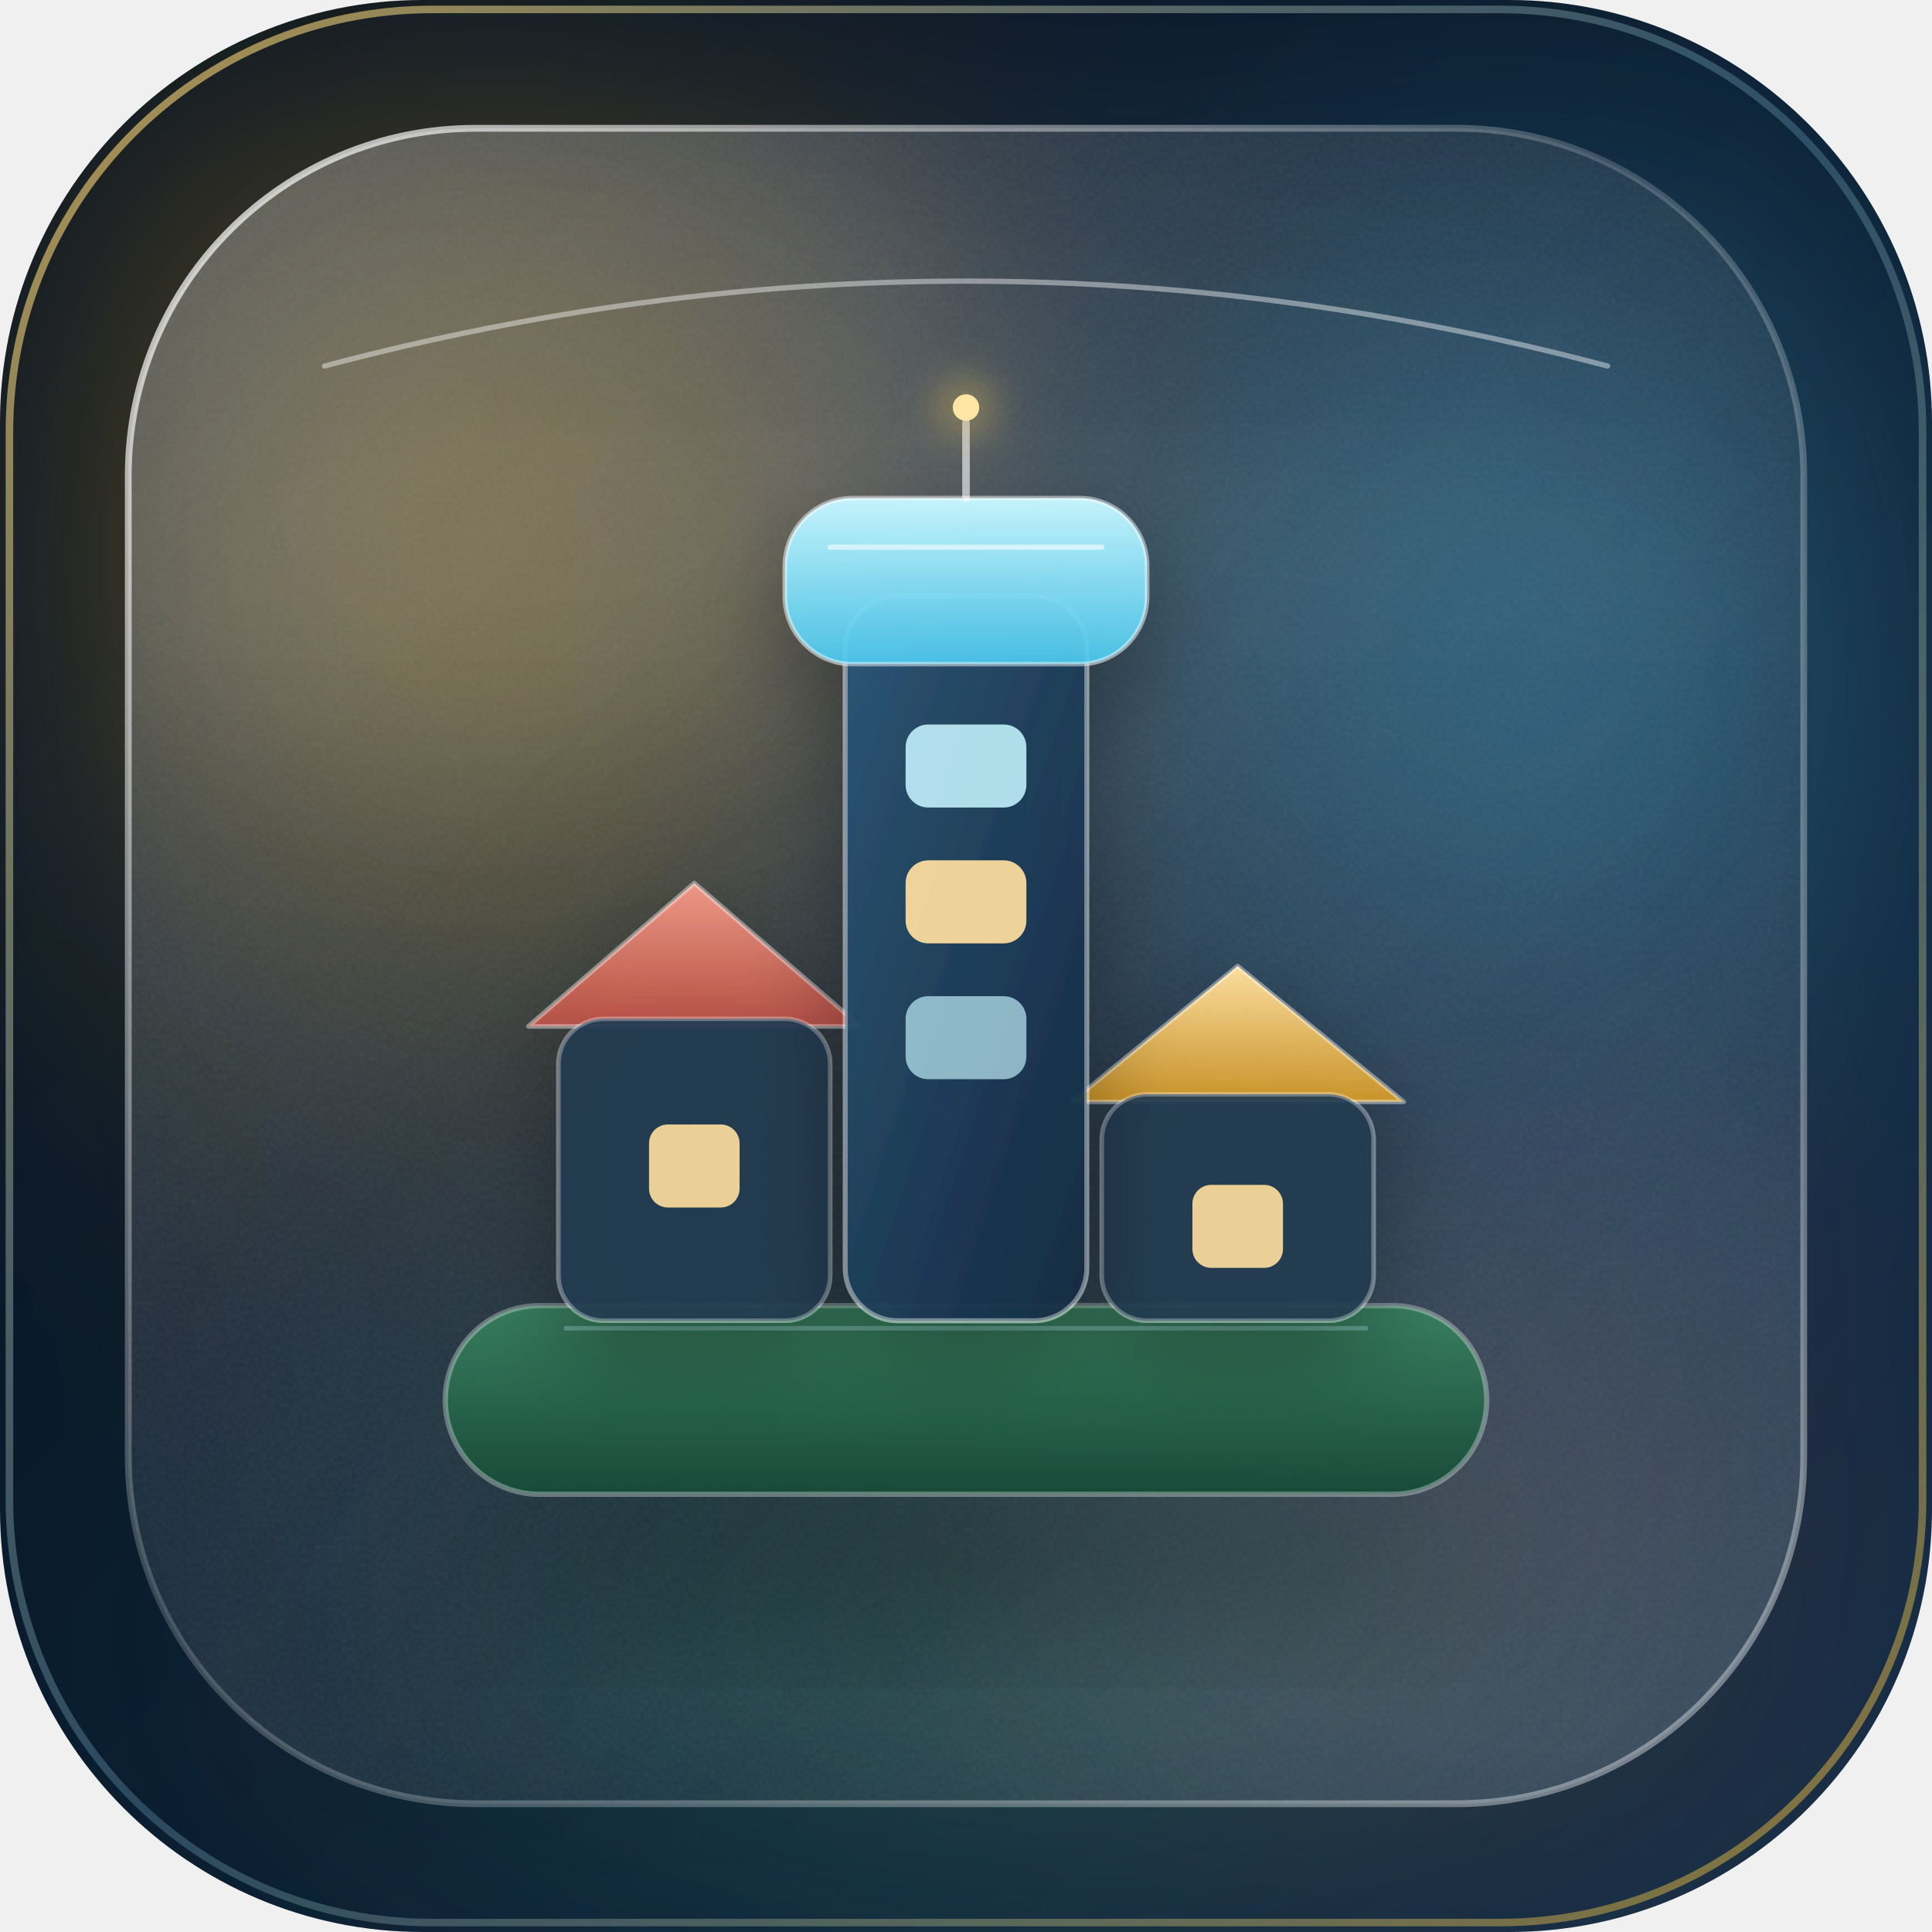
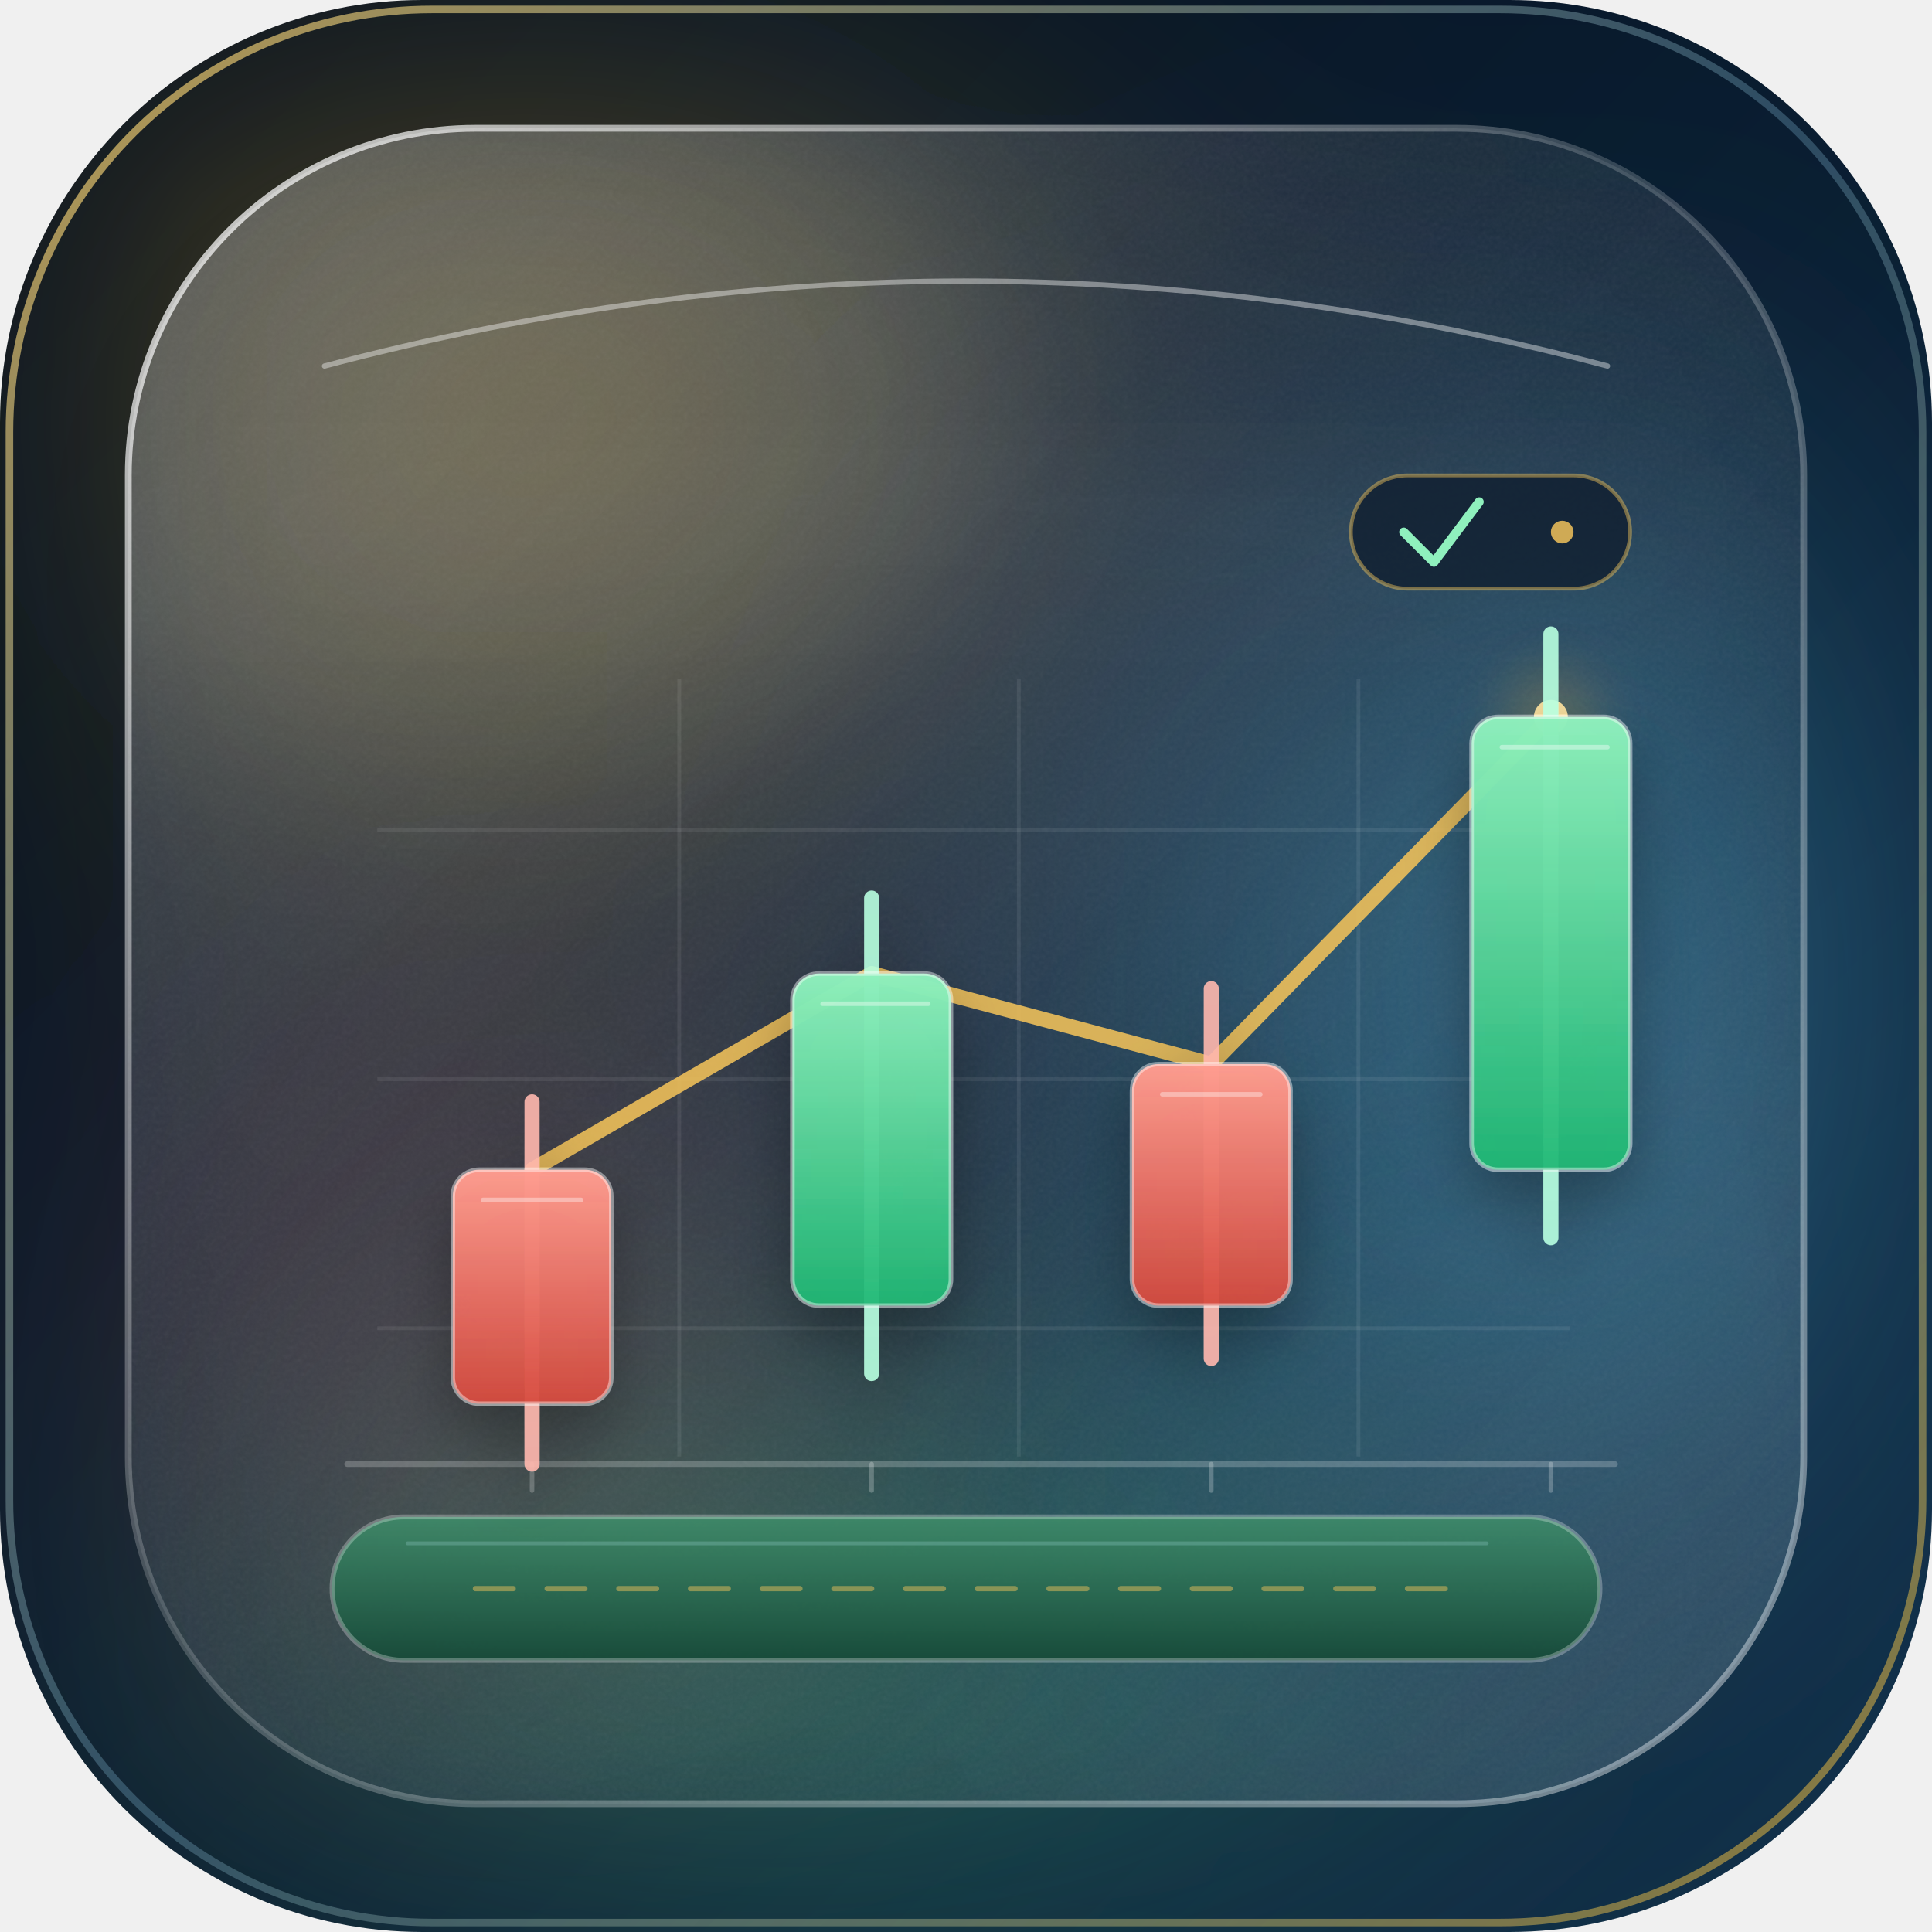
- <svg xmlns="http://www.w3.org/2000/svg" width="512" height="512" viewBox="0 0 512 512" role="img" aria-label="Agent Street frosted glass icon">
+ <svg xmlns="http://www.w3.org/2000/svg" width="512" height="512" viewBox="0 0 512 512" role="img" aria-label="Agent Street frosted glass candlestick icon">
  <defs>
    <linearGradient id="bg" x1="0" y1="0" x2="1" y2="1">
-       <stop offset="0" stop-color="#07111f" />
-       <stop offset="0.55" stop-color="#0b1d31" />
-       <stop offset="1" stop-color="#132d48" />
+       <stop offset="0" stop-color="#06101c" />
+       <stop offset="0.55" stop-color="#0a1d31" />
+       <stop offset="1" stop-color="#12304a" />
    </linearGradient>
+     <radialGradient id="greenGlow" cx="0.5" cy="0.5" r="0.5">
+       <stop offset="0" stop-color="#45d08a" stop-opacity="0.48" />
+       <stop offset="1" stop-color="#45d08a" stop-opacity="0" />
+     </radialGradient>
    <radialGradient id="amberGlow" cx="0.5" cy="0.5" r="0.5">
-       <stop offset="0" stop-color="#f0b429" stop-opacity="0.55" />
+       <stop offset="0" stop-color="#f0b429" stop-opacity="0.46" />
      <stop offset="1" stop-color="#f0b429" stop-opacity="0" />
    </radialGradient>
    <radialGradient id="cyanGlow" cx="0.5" cy="0.5" r="0.5">
-       <stop offset="0" stop-color="#5ad1ff" stop-opacity="0.50" />
+       <stop offset="0" stop-color="#5ad1ff" stop-opacity="0.48" />
      <stop offset="1" stop-color="#5ad1ff" stop-opacity="0" />
    </radialGradient>
-     <radialGradient id="greenGlow" cx="0.5" cy="0.5" r="0.5">
-       <stop offset="0" stop-color="#45a675" stop-opacity="0.40" />
-       <stop offset="1" stop-color="#45a675" stop-opacity="0" />
+     <radialGradient id="redGlow" cx="0.5" cy="0.5" r="0.5">
+       <stop offset="0" stop-color="#ff6b5e" stop-opacity="0.30" />
+       <stop offset="1" stop-color="#ff6b5e" stop-opacity="0" />
    </radialGradient>
    <linearGradient id="glass" x1="0" y1="0" x2="1" y2="1">
      <stop offset="0" stop-color="#ffffff" stop-opacity="0.20" />
      <stop offset="0.38" stop-color="#ffffff" stop-opacity="0.07" />
      <stop offset="0.68" stop-color="#ffffff" stop-opacity="0.035" />
      <stop offset="1" stop-color="#ffffff" stop-opacity="0.11" />
    </linearGradient>
    <linearGradient id="rim" x1="0" y1="0" x2="1" y2="1">
-       <stop offset="0" stop-color="#ffffff" stop-opacity="0.78" />
+       <stop offset="0" stop-color="#ffffff" stop-opacity="0.80" />
      <stop offset="0.45" stop-color="#ffffff" stop-opacity="0.18" />
-       <stop offset="1" stop-color="#ffffff" stop-opacity="0.42" />
+       <stop offset="1" stop-color="#ffffff" stop-opacity="0.45" />
    </linearGradient>
-     <linearGradient id="towerGlass" x1="0" y1="0" x2="1" y2="1">
-       <stop offset="0" stop-color="#2b5577" stop-opacity="0.94" />
-       <stop offset="1" stop-color="#122a40" stop-opacity="0.94" />
+     <linearGradient id="greenBody" x1="0" y1="0" x2="0" y2="1">
+       <stop offset="0" stop-color="#8ff0bd" stop-opacity="0.98" />
+       <stop offset="1" stop-color="#20b875" stop-opacity="0.94" />
    </linearGradient>
-     <linearGradient id="cyanGlass" x1="0" y1="0" x2="0" y2="1">
-       <stop offset="0" stop-color="#c7f6ff" stop-opacity="0.98" />
-       <stop offset="1" stop-color="#4bc9ee" stop-opacity="0.92" />
+     <linearGradient id="redBody" x1="0" y1="0" x2="0" y2="1">
+       <stop offset="0" stop-color="#ff9d90" stop-opacity="0.98" />
+       <stop offset="1" stop-color="#d64a3e" stop-opacity="0.94" />
    </linearGradient>
-     <linearGradient id="redGlass" x1="0" y1="0" x2="0" y2="1">
-       <stop offset="0" stop-color="#f19a88" stop-opacity="0.98" />
-       <stop offset="1" stop-color="#bd5146" stop-opacity="0.92" />
-     </linearGradient>
-     <linearGradient id="amberGlass" x1="0" y1="0" x2="0" y2="1">
-       <stop offset="0" stop-color="#ffe0a0" stop-opacity="0.98" />
-       <stop offset="1" stop-color="#d59a27" stop-opacity="0.92" />
-     </linearGradient>
-     <linearGradient id="baseGlass" x1="0" y1="0" x2="0" y2="1">
-       <stop offset="0" stop-color="#398361" stop-opacity="0.92" />
-       <stop offset="1" stop-color="#174a38" stop-opacity="0.96" />
+     <linearGradient id="street" x1="0" y1="0" x2="0" y2="1">
+       <stop offset="0" stop-color="#3e8d6a" stop-opacity="0.88" />
+       <stop offset="1" stop-color="#164a38" stop-opacity="0.94" />
    </linearGradient>
    <linearGradient id="outerRim" x1="0" y1="0" x2="1" y2="1">
-       <stop offset="0" stop-color="#f0c15a" stop-opacity="0.75" />
-       <stop offset="0.5" stop-color="#7fb8d6" stop-opacity="0.28" />
-       <stop offset="1" stop-color="#f0b429" stop-opacity="0.55" />
+       <stop offset="0" stop-color="#f0c15a" stop-opacity="0.80" />
+       <stop offset="0.5" stop-color="#7fb8d6" stop-opacity="0.30" />
+       <stop offset="1" stop-color="#f0b429" stop-opacity="0.60" />
    </linearGradient>
    <filter id="blurXL" x="-60%" y="-60%" width="220%" height="220%">
      <feGaussianBlur stdDeviation="58" />
    </filter>
    <filter id="blurM" x="-60%" y="-60%" width="220%" height="220%">
      <feGaussianBlur stdDeviation="22" />
    </filter>
    <filter id="panelShadow" x="-30%" y="-30%" width="160%" height="180%">
      <feDropShadow dx="0" dy="20" stdDeviation="26" flood-color="#000000" flood-opacity="0.46" />
    </filter>
-     <filter id="softShadow" x="-40%" y="-40%" width="180%" height="180%">
-       <feDropShadow dx="0" dy="10" stdDeviation="12" flood-color="#000000" flood-opacity="0.34" />
+     <filter id="candleShadow" x="-50%" y="-40%" width="200%" height="200%">
+       <feDropShadow dx="0" dy="8" stdDeviation="8" flood-color="#000000" flood-opacity="0.32" />
    </filter>
-     <filter id="glowSmall" x="-150%" y="-150%" width="400%" height="400%">
-       <feGaussianBlur stdDeviation="5" />
+     <filter id="priceGlow" x="-180%" y="-180%" width="460%" height="460%">
+       <feGaussianBlur stdDeviation="7" />
    </filter>
    <filter id="noise" x="0" y="0" width="100%" height="100%">
-       <feTurbulence type="fractalNoise" baseFrequency="0.85" numOctaves="2" seed="12" stitchTiles="stitch" />
+       <feTurbulence type="fractalNoise" baseFrequency="0.85" numOctaves="2" seed="14" stitchTiles="stitch" />
      <feColorMatrix type="saturate" values="0" />
      <feComponentTransfer>
-         <feFuncA type="table" tableValues="0 0.13" />
+         <feFuncA type="table" tableValues="0 0.12" />
      </feComponentTransfer>
    </filter>
    <clipPath id="outerClip">
      <rect width="512" height="512" rx="112" />
    </clipPath>
    <clipPath id="panelClip">
      <rect x="34" y="34" width="444" height="444" rx="92" />
    </clipPath>
  </defs>
  <g clip-path="url(#outerClip)">
    <rect width="512" height="512" fill="url(#bg)" />
    <g filter="url(#blurXL)">
-       <ellipse cx="130" cy="146" rx="180" ry="170" fill="url(#amberGlow)" />
-       <ellipse cx="404" cy="170" rx="180" ry="160" fill="url(#cyanGlow)" />
-       <ellipse cx="258" cy="438" rx="220" ry="130" fill="url(#greenGlow)" />
-       <ellipse cx="388" cy="394" rx="110" ry="100" fill="#d9574a" opacity="0.14" />
+       <ellipse cx="140" cy="110" rx="180" ry="150" fill="url(#amberGlow)" />
+       <ellipse cx="420" cy="260" rx="180" ry="180" fill="url(#cyanGlow)" />
+       <ellipse cx="210" cy="452" rx="220" ry="130" fill="url(#greenGlow)" />
+       <ellipse cx="120" cy="350" rx="130" ry="130" fill="url(#redGlow)" />
    </g>
    <rect x="34" y="34" width="444" height="444" rx="92" fill="url(#glass)" filter="url(#panelShadow)" />
    <rect x="34" y="34" width="444" height="444" rx="92" fill="none" stroke="url(#rim)" stroke-width="1.8" />
    <g clip-path="url(#panelClip)">
      <ellipse cx="118" cy="106" rx="146" ry="100" fill="#ffffff" opacity="0.08" filter="url(#blurM)" />
-       <ellipse cx="416" cy="398" rx="150" ry="100" fill="#5ad1ff" opacity="0.045" filter="url(#blurM)" />
-       <rect x="34" y="34" width="444" height="444" filter="url(#noise)" opacity="0.55" />
-       <path d="M86 97 Q256 52 426 97" fill="none" stroke="#ffffff" stroke-opacity="0.42" stroke-width="1.4" stroke-linecap="round" />
-       <path d="M62 152 Q238 104 450 158" fill="none" stroke="#ffffff" stroke-opacity="0.10" stroke-width="10" stroke-linecap="round" filter="url(#blurM)" />
-       <ellipse cx="256" cy="410" rx="134" ry="17" fill="#000000" opacity="0.30" filter="url(#blurM)" />
-       <rect x="118" y="346" width="276" height="50" rx="25" fill="url(#baseGlass)" stroke="#ffffff" stroke-opacity="0.32" stroke-width="1.4" />
-       <path d="M150 352 H362" stroke="#c7f6ff" stroke-opacity="0.32" stroke-width="1.2" stroke-linecap="round" />
-       <g filter="url(#softShadow)">
-         <path d="M284 292 L328 256 L372 292 Z" fill="url(#amberGlass)" stroke="#ffffff" stroke-opacity="0.38" stroke-width="1.2" stroke-linejoin="round" />
-         <rect x="292" y="290" width="72" height="60" rx="12" fill="#213b52" fill-opacity="0.92" stroke="#ffffff" stroke-opacity="0.30" stroke-width="1.2" />
-         <rect x="316" y="314" width="24" height="22" rx="5" fill="#ffe0a0" opacity="0.90" />
+       <ellipse cx="416" cy="408" rx="150" ry="100" fill="#5ad1ff" opacity="0.04" filter="url(#blurM)" />
+       <rect x="34" y="34" width="444" height="444" filter="url(#noise)" opacity="0.50" />
+       <path d="M86 97 Q256 52 426 97" fill="none" stroke="#ffffff" stroke-opacity="0.40" stroke-width="1.4" stroke-linecap="round" />
+       <path d="M62 152 Q238 104 450 158" fill="none" stroke="#ffffff" stroke-opacity="0.08" stroke-width="10" stroke-linecap="round" filter="url(#blurM)" />
+       <g stroke="#ffffff" stroke-opacity="0.075" stroke-width="1">
+         <path d="M100 220 H416" />
+         <path d="M100 286 H416" />
+         <path d="M100 352 H416" />
+         <path d="M180 180 V386" />
+         <path d="M270 180 V386" />
+         <path d="M360 180 V386" />
      </g>
-       <g filter="url(#softShadow)">
-         <path d="M140 272 L184 234 L228 272 Z" fill="url(#redGlass)" stroke="#ffffff" stroke-opacity="0.38" stroke-width="1.2" stroke-linejoin="round" />
-         <rect x="148" y="270" width="72" height="80" rx="12" fill="#213b52" fill-opacity="0.92" stroke="#ffffff" stroke-opacity="0.30" stroke-width="1.2" />
-         <rect x="172" y="298" width="24" height="22" rx="5" fill="#ffe0a0" opacity="0.90" />
+       <path d="M92 388 H428" stroke="#ffffff" stroke-opacity="0.22" stroke-width="1.5" stroke-linecap="round" />
+       <g stroke="#ffffff" stroke-opacity="0.24" stroke-width="1.2" stroke-linecap="round">
+         <path d="M141 388 V395" />
+         <path d="M231 388 V395" />
+         <path d="M321 388 V395" />
+         <path d="M411 388 V395" />
      </g>
-       <g filter="url(#softShadow)">
-         <rect x="224" y="158" width="64" height="192" rx="14" fill="url(#towerGlass)" stroke="#ffffff" stroke-opacity="0.40" stroke-width="1.3" />
-         <rect x="208" y="132" width="96" height="44" rx="18" fill="url(#cyanGlass)" stroke="#ffffff" stroke-opacity="0.45" stroke-width="1.2" />
-         <path d="M220 145 H292" stroke="#ffffff" stroke-opacity="0.55" stroke-width="1.4" stroke-linecap="round" />
-         <rect x="240" y="192" width="32" height="22" rx="6" fill="#c7f6ff" opacity="0.86" />
-         <rect x="240" y="228" width="32" height="22" rx="6" fill="#ffe0a0" opacity="0.92" />
-         <rect x="240" y="264" width="32" height="22" rx="6" fill="#c7f6ff" opacity="0.66" />
+       <rect x="88" y="402" width="336" height="38" rx="19" fill="url(#street)" stroke="#ffffff" stroke-opacity="0.28" stroke-width="1.3" />
+       <path d="M126 421 H386" stroke="#f0c15a" stroke-opacity="0.48" stroke-width="1.4" stroke-dasharray="10 9" stroke-linecap="round" />
+       <path d="M108 409 H394" stroke="#c7f6ff" stroke-opacity="0.20" stroke-width="1" stroke-linecap="round" />
+       <path d="M141 310 L231 258 L321 282 L411 190" fill="none" stroke="#f0c15a" stroke-opacity="0.88" stroke-width="4" stroke-linecap="round" stroke-linejoin="round" />
+       <circle cx="411" cy="190" r="12" fill="#f0c15a" opacity="0.28" filter="url(#priceGlow)" />
+       <circle cx="411" cy="190" r="4.5" fill="#ffe6a4" />
+       <g filter="url(#candleShadow)">
+         <path d="M141 292 V388" stroke="#ffb8ae" stroke-opacity="0.90" stroke-width="4" stroke-linecap="round" />
+         <rect x="120" y="310" width="42" height="62" rx="7" fill="url(#redBody)" stroke="#ffffff" stroke-opacity="0.42" stroke-width="1.2" />
+         <path d="M128 318 H154" stroke="#ffffff" stroke-opacity="0.36" stroke-width="1.2" stroke-linecap="round" />
+         <path d="M231 238 V364" stroke="#b8ffe0" stroke-opacity="0.90" stroke-width="4" stroke-linecap="round" />
+         <rect x="210" y="258" width="42" height="88" rx="7" fill="url(#greenBody)" stroke="#ffffff" stroke-opacity="0.42" stroke-width="1.2" />
+         <path d="M218 266 H246" stroke="#ffffff" stroke-opacity="0.38" stroke-width="1.2" stroke-linecap="round" />
+         <path d="M321 262 V360" stroke="#ffb8ae" stroke-opacity="0.90" stroke-width="4" stroke-linecap="round" />
+         <rect x="300" y="282" width="42" height="64" rx="7" fill="url(#redBody)" stroke="#ffffff" stroke-opacity="0.42" stroke-width="1.2" />
+         <path d="M308 290 H334" stroke="#ffffff" stroke-opacity="0.36" stroke-width="1.2" stroke-linecap="round" />
+         <path d="M411 168 V328" stroke="#b8ffe0" stroke-opacity="0.90" stroke-width="4" stroke-linecap="round" />
+         <rect x="390" y="190" width="42" height="120" rx="7" fill="url(#greenBody)" stroke="#ffffff" stroke-opacity="0.42" stroke-width="1.2" />
+         <path d="M398 198 H426" stroke="#ffffff" stroke-opacity="0.38" stroke-width="1.2" stroke-linecap="round" />
      </g>
-       <path d="M256 132 V112" stroke="#ffffff" stroke-opacity="0.60" stroke-width="2" stroke-linecap="round" />
-       <circle cx="256" cy="108" r="8" fill="#f0c15a" opacity="0.38" filter="url(#glowSmall)" />
-       <circle cx="256" cy="108" r="3.5" fill="#ffe6a4" />
+       <g>
+         <rect x="358" y="126" width="74" height="30" rx="15" fill="#101f30" fill-opacity="0.82" stroke="#f0c15a" stroke-opacity="0.46" stroke-width="1" />
+         <path d="M372 141 L380 149 L392 133" fill="none" stroke="#8ff0bd" stroke-width="2.4" stroke-linecap="round" stroke-linejoin="round" />
+         <circle cx="414" cy="141" r="3" fill="#f0c15a" opacity="0.85" />
+       </g>
    </g>
    <rect x="2.5" y="2.5" width="507" height="507" rx="112" fill="none" stroke="url(#outerRim)" stroke-width="2" />
  </g>
</svg>
